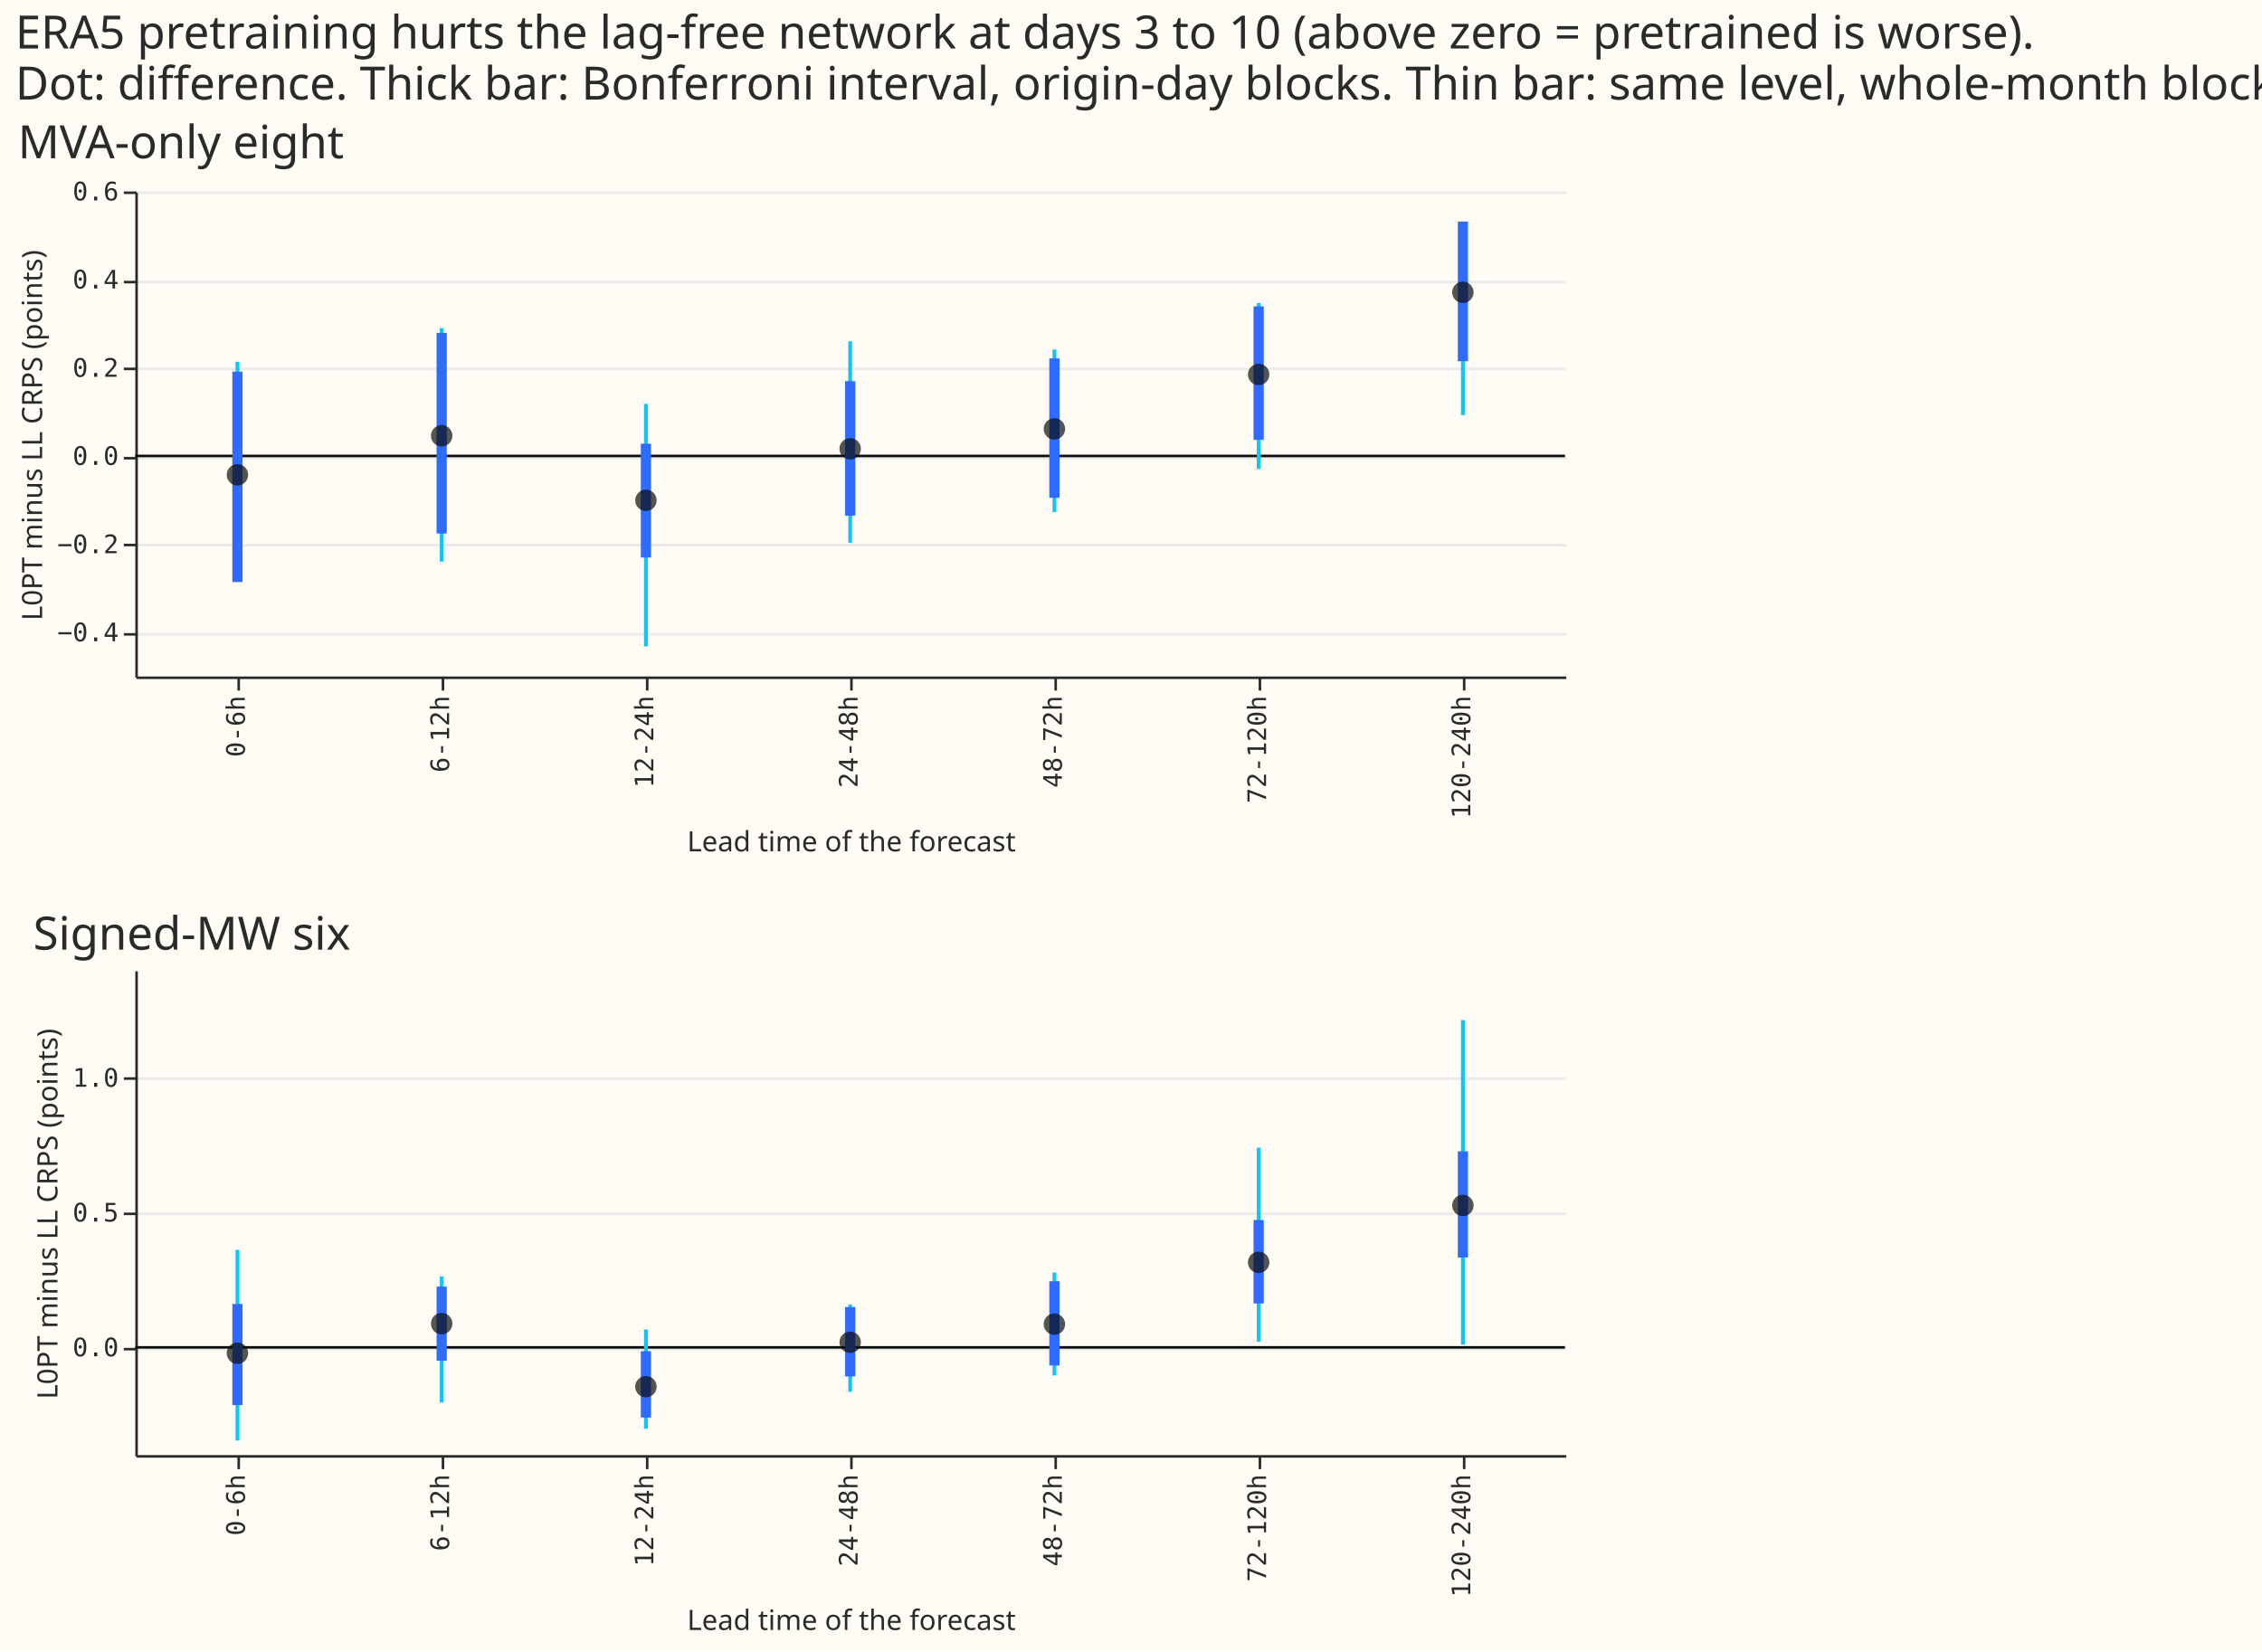
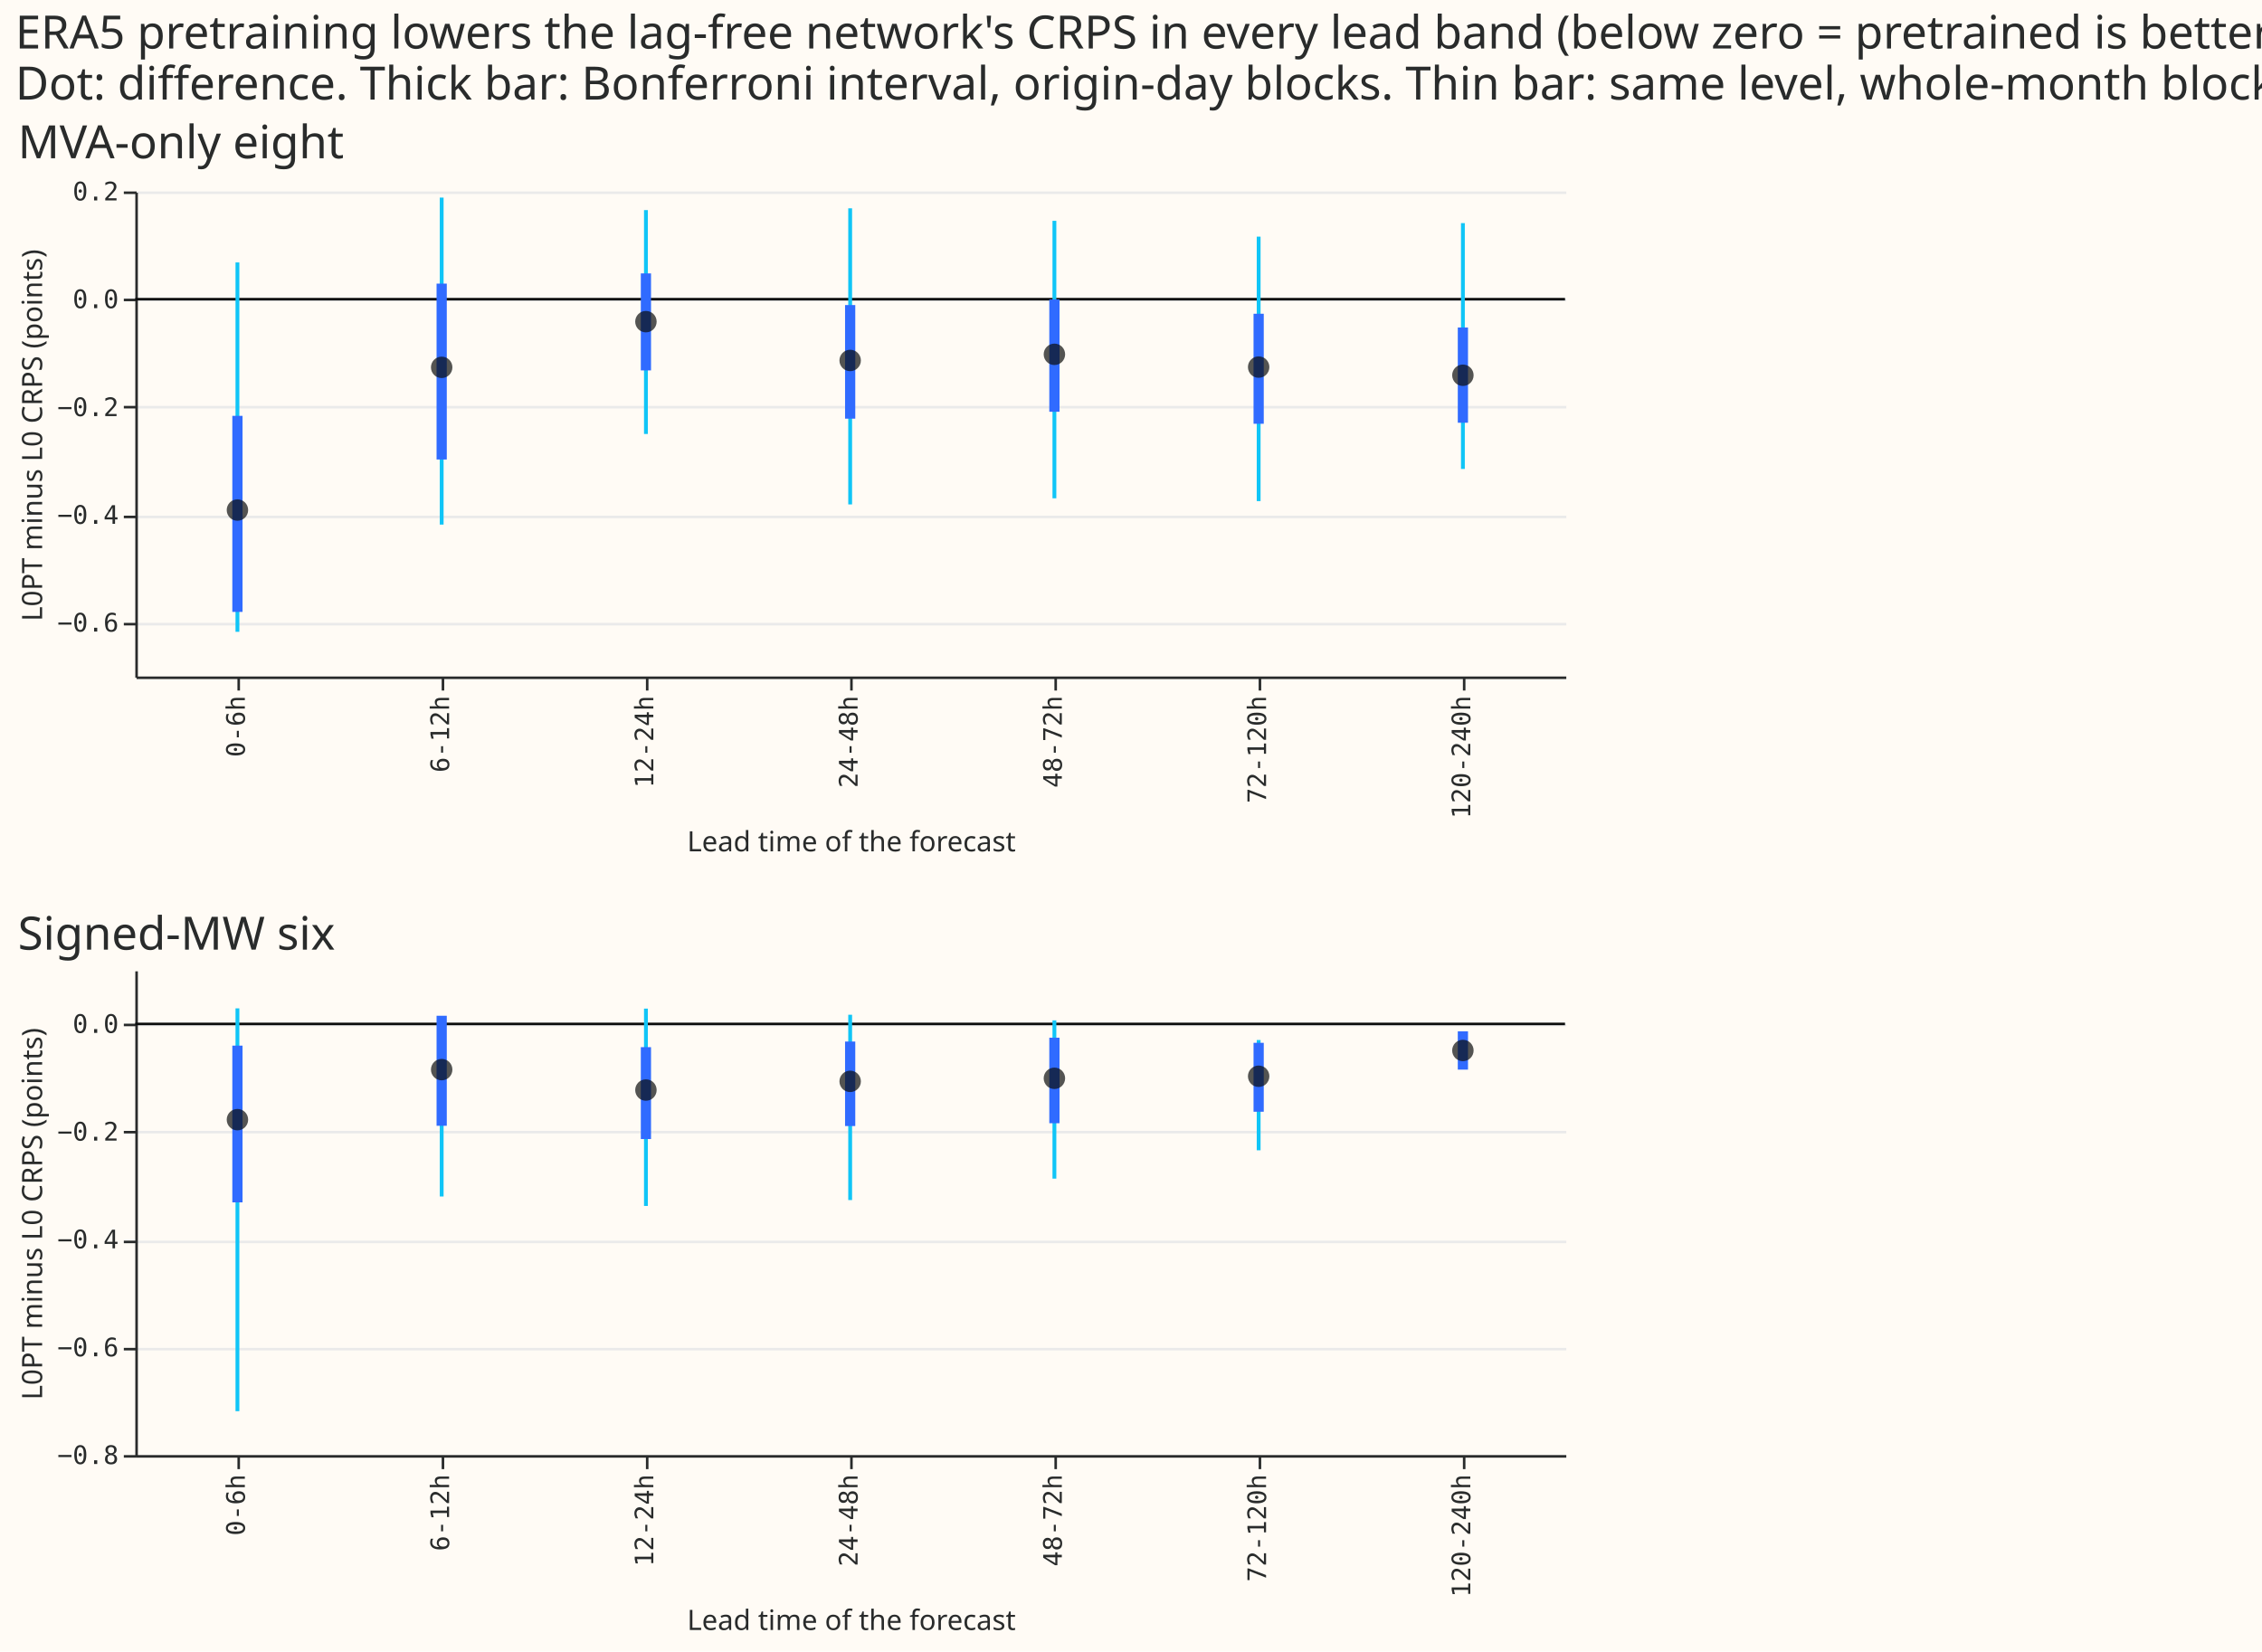
<svg xmlns="http://www.w3.org/2000/svg" width="886" height="647" class="marks" viewBox="0 0 886 647">
  <path fill="#fffbf5" d="M0 0h886v647H0z" />
  <g fill="none" stroke-miterlimit="10" aria-roledescription="group mark container" class="mark-group role-frame root">
    <path d="M53 75h560z" aria-hidden="true" class="background" />
    <g aria-roledescription="group mark container" class="mark-group role-scope concat_0_group">
      <path fill="#fffbf5" d="M53.5 75.5h560v190h-560Z" aria-hidden="true" class="background" />
      <g aria-hidden="true" class="mark-group role-axis">
-         <path stroke="#eaeaea" d="M53.5 248.5h560m-560-35h560m-560-34h560m-560-35h560m-560-34h560m-560-35h560" class="mark-rule role-axis-grid" pointer-events="none" />
+         <path stroke="#eaeaea" d="M53.5 244.5h560m-560-42h560m-560-43h560m-560-42h560m-560-42h560" class="mark-rule role-axis-grid" pointer-events="none" />
      </g>
      <g aria-label="X-axis titled 'Lead time of the forecast' for a discrete scale with 7 values: 0-6h, 6-12h, 12-24h, 24-48h, 48-72h, 72-120h, 120-240h" aria-roledescription="axis" class="mark-group role-axis" pointer-events="none">
        <path stroke="#292b2b" d="M93.5 265.5v5m80-5v5m80-5v5m80-5v5m80-5v5m80-5v5m80-5v5" class="mark-rule role-axis-tick" />
        <g fill="#292b2b" class="mark-text role-axis-label" font-family="Matter Semi Mono, Roboto Mono, monospace" font-size="10" text-anchor="end">
          <text transform="rotate(-90 184.2 88.3)">0-6h</text>
          <text transform="rotate(-90 224.2 48.3)">6-12h</text>
          <text transform="rotate(-90 264.2 8.3)">12-24h</text>
          <text transform="rotate(-90 304.2 -31.7)">24-48h</text>
          <text transform="rotate(-90 344.2 -71.7)">48-72h</text>
          <text transform="rotate(-90 384.2 -111.7)">72-120h</text>
          <text transform="rotate(-90 424.2 -151.7)">120-240h</text>
        </g>
        <path stroke="#292b2b" d="M53.5 265.5h560" class="mark-rule role-axis-domain" />
        <text fill="#292b2b" class="mark-text role-axis-title" font-family="Matter XH, DM Sans, sans-serif" font-size="11" text-anchor="middle" transform="translate(333.5 333.5)">Lead time of the forecast</text>
      </g>
-       <g aria-label="Y-axis titled 'L0PT minus LL CRPS (points)' for a linear scale with values from −0.5 to 0.6" aria-roledescription="axis" class="mark-group role-axis" pointer-events="none">
-         <path stroke="#292b2b" d="M53.5 248.5h-5m5-35h-5m5-34h-5m5-35h-5m5-34h-5m5-35h-5" class="mark-rule role-axis-tick" />
+       <g aria-label="Y-axis titled 'L0PT minus L0 CRPS (points)' for a linear scale with values from −0.7 to 0.2" aria-roledescription="axis" class="mark-group role-axis" pointer-events="none">
+         <path stroke="#292b2b" d="M53.5 244.5h-5m5-42h-5m5-43h-5m5-42h-5m5-42h-5" class="mark-rule role-axis-tick" />
        <g fill="#292b2b" class="mark-text role-axis-label" font-family="Matter Semi Mono, Roboto Mono, monospace" font-size="10" text-anchor="end">
-           <text transform="translate(46.5 251.2)">−0.4</text>
-           <text transform="translate(46.5 216.7)">−0.2</text>
-           <text transform="translate(46.5 182.1)">0.0</text>
-           <text transform="translate(46.5 147.6)">0.2</text>
-           <text transform="translate(46.5 113)">0.4</text>
-           <text transform="translate(46.5 78.5)">0.6</text>
+           <text transform="translate(46.5 247.4)">−0.6</text>
+           <text transform="translate(46.5 205.2)">−0.4</text>
+           <text transform="translate(46.5 163)">−0.2</text>
+           <text transform="translate(46.5 120.7)">0.0</text>
+           <text transform="translate(46.5 78.5)">0.2</text>
        </g>
        <path stroke="#292b2b" d="M53.5 265.5v-190" class="mark-rule role-axis-domain" />
-         <text fill="#292b2b" class="mark-text role-axis-title" font-family="Matter XH, DM Sans, sans-serif" font-size="11" text-anchor="middle" transform="rotate(-90 93.5 77)">L0PT minus LL CRPS (points)</text>
+         <text fill="#292b2b" class="mark-text role-axis-title" font-family="Matter XH, DM Sans, sans-serif" font-size="11" text-anchor="middle" transform="rotate(-90 93.5 77)">L0PT minus L0 CRPS (points)</text>
      </g>
      <g aria-roledescription="rule mark container" class="mark-rule role-mark concat_0_layer_0_marks">
-         <path stroke="#0c0d0d" d="M613 178.6H53" aria-label="y: 0" aria-roledescription="rule mark" />
+         <path stroke="#0c0d0d" d="M613 117.2H53" aria-label="y: 0" aria-roledescription="rule mark" />
      </g>
      <g stroke="#10c5f7" stroke-width="1.5" aria-roledescription="rule mark container" class="mark-rule role-mark concat_0_layer_1_marks">
-         <path d="M93 227.1v-85.4" aria-label="Lead time of the forecast: 0-6h; L0PT minus LL CRPS (points): −0.280799920389; high_bonferroni_month: 0.213374598699" aria-roledescription="rule mark" />
-         <path d="M173 220v-91.5" aria-label="Lead time of the forecast: 6-12h; L0PT minus LL CRPS (points): −0.239036643902; high_bonferroni_month: 0.289956211597" aria-roledescription="rule mark" />
-         <path d="M253 253.2v-95" aria-label="Lead time of the forecast: 12-24h; L0PT minus LL CRPS (points): −0.431642534575; high_bonferroni_month: 0.118226868634" aria-roledescription="rule mark" />
-         <path d="M333 212.6v-78.9" aria-label="Lead time of the forecast: 24-48h; L0PT minus LL CRPS (points): −0.196910495134; high_bonferroni_month: 0.260032670889" aria-roledescription="rule mark" />
-         <path d="M413 200.6v-63.7" aria-label="Lead time of the forecast: 48-72h; L0PT minus LL CRPS (points): −0.127153686014; high_bonferroni_month: 0.241773424943" aria-roledescription="rule mark" />
-         <path d="M493 183.7v-65" aria-label="Lead time of the forecast: 72-120h; L0PT minus LL CRPS (points): −0.0293795227981; high_bonferroni_month: 0.347271603502" aria-roledescription="rule mark" />
-         <path d="M573 162.6V86.8" aria-label="Lead time of the forecast: 120-240h; L0PT minus LL CRPS (points): 0.0931073257752; high_bonferroni_month: 0.53175146152" aria-roledescription="rule mark" />
+         <path d="M93 247.5V102.8" aria-label="Lead time of the forecast: 0-6h; L0PT minus L0 CRPS (points): −0.616884445443; high_bonferroni_month: 0.068579688521" aria-roledescription="rule mark" />
+         <path d="M173 205.5V77.4" aria-label="Lead time of the forecast: 6-12h; L0PT minus L0 CRPS (points): −0.41815741949; high_bonferroni_month: 0.188430998509" aria-roledescription="rule mark" />
+         <path d="M253 170V82.3" aria-label="Lead time of the forecast: 12-24h; L0PT minus L0 CRPS (points): −0.250434705074; high_bonferroni_month: 0.165959082483" aria-roledescription="rule mark" />
+         <path d="M333 197.6v-116" aria-label="Lead time of the forecast: 24-48h; L0PT minus L0 CRPS (points): −0.380675379957; high_bonferroni_month: 0.16878765789" aria-roledescription="rule mark" />
+         <path d="M413 195.2V86.5" aria-label="Lead time of the forecast: 48-72h; L0PT minus L0 CRPS (points): −0.369462646804; high_bonferroni_month: 0.145405233324" aria-roledescription="rule mark" />
+         <path d="M493 196.3V92.7" aria-label="Lead time of the forecast: 72-120h; L0PT minus L0 CRPS (points): −0.374611332955; high_bonferroni_month: 0.116276248996" aria-roledescription="rule mark" />
+         <path d="M573 183.7V87.4" aria-label="Lead time of the forecast: 120-240h; L0PT minus L0 CRPS (points): −0.314675426249; high_bonferroni_month: 0.141597238527" aria-roledescription="rule mark" />
      </g>
      <g stroke="#306bff" stroke-width="4" aria-roledescription="rule mark container" class="mark-rule role-mark concat_0_layer_2_marks">
-         <path d="M93 228v-82.4" aria-label="Lead time of the forecast: 0-6h; low_bonferroni_day: −0.285800602659; high_bonferroni_day: 0.191163769907" aria-roledescription="rule mark" />
-         <path d="M173 209v-78.6" aria-label="Lead time of the forecast: 6-12h; low_bonferroni_day: −0.175566864514; high_bonferroni_day: 0.279570669551" aria-roledescription="rule mark" />
-         <path d="M253 218.4v-44.6" aria-label="Lead time of the forecast: 12-24h; low_bonferroni_day: −0.230470566106; high_bonferroni_day: 0.0278177686822" aria-roledescription="rule mark" />
-         <path d="M333 202v-52.7" aria-label="Lead time of the forecast: 24-48h; low_bonferroni_day: −0.135632228567; high_bonferroni_day: 0.169965609844" aria-roledescription="rule mark" />
-         <path d="M413 195v-54.6" aria-label="Lead time of the forecast: 48-72h; low_bonferroni_day: −0.0942550806587; high_bonferroni_day: 0.221194420292" aria-roledescription="rule mark" />
-         <path d="M493 172.3V120" aria-label="Lead time of the forecast: 72-120h; low_bonferroni_day: 0.0364632358186; high_bonferroni_day: 0.339473667927" aria-roledescription="rule mark" />
-         <path d="M573 141.5V86.8" aria-label="Lead time of the forecast: 120-240h; low_bonferroni_day: 0.214888829173; high_bonferroni_day: 0.531558394802" aria-roledescription="rule mark" />
+         <path d="M93 239.7v-76.8" aria-label="Lead time of the forecast: 0-6h; low_bonferroni_day: −0.580016468773; high_bonferroni_day: −0.216024260893" aria-roledescription="rule mark" />
+         <path d="M173 180v-68.9" aria-label="Lead time of the forecast: 6-12h; low_bonferroni_day: −0.297430816077; high_bonferroni_day: 0.0289235409233" aria-roledescription="rule mark" />
+         <path d="M253 145.1v-38" aria-label="Lead time of the forecast: 12-24h; low_bonferroni_day: −0.132118194402; high_bonferroni_day: 0.0480996258547" aria-roledescription="rule mark" />
+         <path d="M333 164v-44.5" aria-label="Lead time of the forecast: 24-48h; low_bonferroni_day: −0.221756095624; high_bonferroni_day: −0.0111181361666" aria-roledescription="rule mark" />
+         <path d="M413 161.3v-44" aria-label="Lead time of the forecast: 48-72h; low_bonferroni_day: −0.208997461313; high_bonferroni_day: −0.000501405043566" aria-roledescription="rule mark" />
+         <path d="M493 166v-43.1" aria-label="Lead time of the forecast: 72-120h; low_bonferroni_day: −0.230817795817; high_bonferroni_day: −0.0265848520454" aria-roledescription="rule mark" />
+         <path d="M573 165.6v-37.3" aria-label="Lead time of the forecast: 120-240h; low_bonferroni_day: −0.229079326083; high_bonferroni_day: −0.0521586942223" aria-roledescription="rule mark" />
      </g>
      <g fill="#0c0d0d" aria-roledescription="symbol mark container" class="mark-symbol role-mark concat_0_layer_3_marks">
-         <path d="M97.2 186a4.2 4.2 0 1 1-8.4 0 4.2 4.2 0 1 1 8.4 0" aria-label="Lead time of the forecast: 0-6h; difference: −0.0428511569237" aria-roledescription="point" opacity=".7" />
-         <path d="M177.2 170.7a4.2 4.2 0 1 1-8.4 0 4.2 4.2 0 1 1 8.4 0" aria-label="Lead time of the forecast: 6-12h; difference: 0.0457196757896" aria-roledescription="point" opacity=".7" />
-         <path d="M257.2 196a4.2 4.2 0 1 1-8.4 0 4.2 4.2 0 1 1 8.4 0" aria-label="Lead time of the forecast: 12-24h; difference: −0.100709649565" aria-roledescription="point" opacity=".7" />
-         <path d="M337.2 175.8a4.2 4.2 0 1 1-8.4 0 4.2 4.2 0 1 1 8.4 0" aria-label="Lead time of the forecast: 24-48h; difference: 0.0164240683456" aria-roledescription="point" opacity=".7" />
-         <path d="M417.2 168a4.2 4.2 0 1 1-8.4 0 4.2 4.2 0 1 1 8.4 0" aria-label="Lead time of the forecast: 48-72h; difference: 0.0620932750825" aria-roledescription="point" opacity=".7" />
-         <path d="M497.2 146.7a4.2 4.2 0 1 1-8.4 0 4.2 4.2 0 1 1 8.4 0" aria-label="Lead time of the forecast: 72-120h; difference: 0.184722330894" aria-roledescription="point" opacity=".7" />
-         <path d="M577.2 114.5a4.2 4.2 0 1 1-8.4 0 4.2 4.2 0 1 1 8.4 0" aria-label="Lead time of the forecast: 120-240h; difference: 0.371102290295" aria-roledescription="point" opacity=".7" />
+         <path d="M97.2 199.8a4.2 4.2 0 1 1-8.4 0 4.2 4.2 0 1 1 8.4 0" aria-label="Lead time of the forecast: 0-6h; difference: −0.390979293243" aria-roledescription="point" opacity=".7" />
+         <path d="M177.2 143.9a4.2 4.2 0 1 1-8.4 0 4.2 4.2 0 1 1 8.4 0" aria-label="Lead time of the forecast: 6-12h; difference: −0.126233011609" aria-roledescription="point" opacity=".7" />
+         <path d="M257.2 126a4.2 4.2 0 1 1-8.4 0 4.2 4.2 0 1 1 8.4 0" aria-label="Lead time of the forecast: 12-24h; difference: −0.0414280536412" aria-roledescription="point" opacity=".7" />
+         <path d="M337.2 141.2a4.2 4.2 0 1 1-8.4 0 4.2 4.2 0 1 1 8.4 0" aria-label="Lead time of the forecast: 24-48h; difference: −0.113751021032" aria-roledescription="point" opacity=".7" />
+         <path d="M417.2 138.8a4.2 4.2 0 1 1-8.4 0 4.2 4.2 0 1 1 8.4 0" aria-label="Lead time of the forecast: 48-72h; difference: −0.102123101265" aria-roledescription="point" opacity=".7" />
+         <path d="M497.2 143.8a4.2 4.2 0 1 1-8.4 0 4.2 4.2 0 1 1 8.4 0" aria-label="Lead time of the forecast: 72-120h; difference: −0.126044829391" aria-roledescription="point" opacity=".7" />
+         <path d="M577.2 147a4.2 4.2 0 1 1-8.4 0 4.2 4.2 0 1 1 8.4 0" aria-label="Lead time of the forecast: 120-240h; difference: −0.141214830465" aria-roledescription="point" opacity=".7" />
      </g>
      <g class="mark-group role-title">
        <text fill="#292b2b" aria-label="Title text 'MVA-only eight'" aria-roledescription="title" class="mark-text role-title-text" font-family="Matter XH, DM Sans, sans-serif" font-size="18" pointer-events="none" transform="translate(7 62)">MVA-only eight</text>
      </g>
    </g>
    <g aria-roledescription="group mark container" class="mark-group role-scope concat_1_group">
      <path fill="#fffbf5" d="M53.5 380.5h560v190h-560Z" aria-hidden="true" class="background" />
      <g aria-hidden="true" class="mark-group role-axis">
-         <path stroke="#eaeaea" d="M53.5 528.5h560m-560-53h560m-560-53h560" class="mark-rule role-axis-grid" pointer-events="none" />
+         <path stroke="#eaeaea" d="M53.5 570.5h560m-560-42h560m-560-42h560m-560-43h560m-560-42h560" class="mark-rule role-axis-grid" pointer-events="none" />
      </g>
      <g aria-label="X-axis titled 'Lead time of the forecast' for a discrete scale with 7 values: 0-6h, 6-12h, 12-24h, 24-48h, 48-72h, 72-120h, 120-240h" aria-roledescription="axis" class="mark-group role-axis" pointer-events="none">
        <path stroke="#292b2b" d="M93.5 570.5v5m80-5v5m80-5v5m80-5v5m80-5v5m80-5v5m80-5v5" class="mark-rule role-axis-tick" />
        <g fill="#292b2b" class="mark-text role-axis-label" font-family="Matter Semi Mono, Roboto Mono, monospace" font-size="10" text-anchor="end">
          <text transform="rotate(-90 336.7 240.8)">0-6h</text>
          <text transform="rotate(-90 376.7 200.8)">6-12h</text>
          <text transform="rotate(-90 416.7 160.8)">12-24h</text>
          <text transform="rotate(-90 456.7 120.8)">24-48h</text>
          <text transform="rotate(-90 496.7 80.8)">48-72h</text>
          <text transform="rotate(-90 536.7 40.8)">72-120h</text>
          <text transform="rotate(-90 576.7 .8)">120-240h</text>
        </g>
        <path stroke="#292b2b" d="M53.5 570.5h560" class="mark-rule role-axis-domain" />
        <text fill="#292b2b" class="mark-text role-axis-title" font-family="Matter XH, DM Sans, sans-serif" font-size="11" text-anchor="middle" transform="translate(333.5 638.5)">Lead time of the forecast</text>
      </g>
-       <g aria-label="Y-axis titled 'L0PT minus LL CRPS (points)' for a linear scale with values from −0.4 to 1.4" aria-roledescription="axis" class="mark-group role-axis" pointer-events="none">
-         <path stroke="#292b2b" d="M53.5 528.5h-5m5-53h-5m5-53h-5" class="mark-rule role-axis-tick" />
+       <g aria-label="Y-axis titled 'L0PT minus L0 CRPS (points)' for a linear scale with values from −0.8 to 0.1" aria-roledescription="axis" class="mark-group role-axis" pointer-events="none">
+         <path stroke="#292b2b" d="M53.5 570.5h-5m5-42h-5m5-42h-5m5-43h-5m5-42h-5" class="mark-rule role-axis-tick" />
        <g fill="#292b2b" class="mark-text role-axis-label" font-family="Matter Semi Mono, Roboto Mono, monospace" font-size="10" text-anchor="end">
-           <text transform="translate(46.5 531.3)">0.0</text>
-           <text transform="translate(46.5 478.5)">0.5</text>
-           <text transform="translate(46.5 425.7)">1.0</text>
+           <text transform="translate(46.5 573.5)">−0.8</text>
+           <text transform="translate(46.5 531.3)">−0.6</text>
+           <text transform="translate(46.5 489)">−0.4</text>
+           <text transform="translate(46.5 446.8)">−0.2</text>
+           <text transform="translate(46.5 404.6)">0.0</text>
        </g>
        <path stroke="#292b2b" d="M53.5 570.5v-190" class="mark-rule role-axis-domain" />
-         <text fill="#292b2b" class="mark-text role-axis-title" font-family="Matter XH, DM Sans, sans-serif" font-size="11" text-anchor="middle" transform="rotate(-90 249 226.5)">L0PT minus LL CRPS (points)</text>
+         <text fill="#292b2b" class="mark-text role-axis-title" font-family="Matter XH, DM Sans, sans-serif" font-size="11" text-anchor="middle" transform="rotate(-90 246 229.5)">L0PT minus L0 CRPS (points)</text>
      </g>
      <g aria-roledescription="rule mark container" class="mark-rule role-mark concat_1_layer_0_marks">
-         <path stroke="#0c0d0d" d="M613 527.8H53" aria-label="y: 0" aria-roledescription="rule mark" />
+         <path stroke="#0c0d0d" d="M613 401.1H53" aria-label="y: 0" aria-roledescription="rule mark" />
      </g>
      <g stroke="#10c5f7" stroke-width="1.5" aria-roledescription="rule mark container" class="mark-rule role-mark concat_1_layer_1_marks">
-         <path d="M93 564.3v-74.7" aria-label="Lead time of the forecast: 0-6h; L0PT minus LL CRPS (points): −0.345950565213; high_bonferroni_month: 0.36166373242" aria-roledescription="rule mark" />
-         <path d="M173 549.4V500" aria-label="Lead time of the forecast: 6-12h; L0PT minus LL CRPS (points): −0.204650966378; high_bonferroni_month: 0.263341431776" aria-roledescription="rule mark" />
-         <path d="M253 559.7v-38.9" aria-label="Lead time of the forecast: 12-24h; L0PT minus LL CRPS (points): −0.302392697814; high_bonferroni_month: 0.0656695889026" aria-roledescription="rule mark" />
-         <path d="M333 545.2V511" aria-label="Lead time of the forecast: 24-48h; L0PT minus LL CRPS (points): −0.164893893562; high_bonferroni_month: 0.158801351273" aria-roledescription="rule mark" />
-         <path d="M413 538.8v-40.3" aria-label="Lead time of the forecast: 48-72h; L0PT minus LL CRPS (points): −0.104449208595; high_bonferroni_month: 0.277206796393" aria-roledescription="rule mark" />
-         <path d="M493 525.6v-76" aria-label="Lead time of the forecast: 72-120h; L0PT minus LL CRPS (points): 0.0205302169559; high_bonferroni_month: 0.740140643412" aria-roledescription="rule mark" />
-         <path d="M573 526.7V399.6" aria-label="Lead time of the forecast: 120-240h; L0PT minus LL CRPS (points): 0.010165956856; high_bonferroni_month: 1.21396134276" aria-roledescription="rule mark" />
+         <path d="M93 552.8V395" aria-label="Lead time of the forecast: 0-6h; L0PT minus L0 CRPS (points): −0.718502241184; high_bonferroni_month: 0.0287032796776" aria-roledescription="rule mark" />
+         <path d="M173 468.7v-69.8" aria-label="Lead time of the forecast: 6-12h; L0PT minus L0 CRPS (points): −0.319991671436; high_bonferroni_month: 0.0104127880629" aria-roledescription="rule mark" />
+         <path d="M253 472.4v-77.3" aria-label="Lead time of the forecast: 12-24h; L0PT minus L0 CRPS (points): −0.337800827704; high_bonferroni_month: 0.0281913084381" aria-roledescription="rule mark" />
+         <path d="M333 470.1v-72.6" aria-label="Lead time of the forecast: 24-48h; L0PT minus L0 CRPS (points): −0.326808770849; high_bonferroni_month: 0.0169616761888" aria-roledescription="rule mark" />
+         <path d="M413 461.7v-62" aria-label="Lead time of the forecast: 48-72h; L0PT minus L0 CRPS (points): −0.286863364426; high_bonferroni_month: 0.00668985741137" aria-roledescription="rule mark" />
+         <path d="M493 450.6v-43.2" aria-label="Lead time of the forecast: 72-120h; L0PT minus L0 CRPS (points): −0.234535276756; high_bonferroni_month: −0.0297534052133" aria-roledescription="rule mark" />
+         <path d="M573 418.5v-13" aria-label="Lead time of the forecast: 120-240h; L0PT minus L0 CRPS (points): −0.0826004715788; high_bonferroni_month: −0.0207876637188" aria-roledescription="rule mark" />
      </g>
      <g stroke="#306bff" stroke-width="4" aria-roledescription="rule mark container" class="mark-rule role-mark concat_1_layer_2_marks">
-         <path d="M93 550.4v-39.6" aria-label="Lead time of the forecast: 0-6h; low_bonferroni_day: −0.214310597188; high_bonferroni_day: 0.161249657999" aria-roledescription="rule mark" />
-         <path d="M173 533v-29" aria-label="Lead time of the forecast: 6-12h; low_bonferroni_day: −0.0487248450211; high_bonferroni_day: 0.224816539961" aria-roledescription="rule mark" />
-         <path d="M253 555.3v-26" aria-label="Lead time of the forecast: 12-24h; low_bonferroni_day: −0.260651595539; high_bonferroni_day: −0.0154810143948" aria-roledescription="rule mark" />
-         <path d="M333 539.2V512" aria-label="Lead time of the forecast: 24-48h; low_bonferroni_day: −0.108124693337; high_bonferroni_day: 0.148201332773" aria-roledescription="rule mark" />
-         <path d="M413 534.9v-33" aria-label="Lead time of the forecast: 48-72h; low_bonferroni_day: −0.06724713996; high_bonferroni_day: 0.245147092119" aria-roledescription="rule mark" />
-         <path d="M493 510.6v-32.7" aria-label="Lead time of the forecast: 72-120h; low_bonferroni_day: 0.162835618456; high_bonferroni_day: 0.472800145861" aria-roledescription="rule mark" />
-         <path d="M573 492.6V451" aria-label="Lead time of the forecast: 120-240h; low_bonferroni_day: 0.333680274781; high_bonferroni_day: 0.72663887114" aria-roledescription="rule mark" />
+         <path d="M93 471v-61.4" aria-label="Lead time of the forecast: 0-6h; low_bonferroni_day: −0.33092983832; high_bonferroni_day: −0.0398642008626" aria-roledescription="rule mark" />
+         <path d="M173 441v-43.1" aria-label="Lead time of the forecast: 6-12h; low_bonferroni_day: −0.188886980797; high_bonferroni_day: 0.0150643395351" aria-roledescription="rule mark" />
+         <path d="M253 446.2v-36" aria-label="Lead time of the forecast: 12-24h; low_bonferroni_day: −0.213344004741; high_bonferroni_day: −0.0427628241002" aria-roledescription="rule mark" />
+         <path d="M333 441.1V408" aria-label="Lead time of the forecast: 24-48h; low_bonferroni_day: −0.189449150922; high_bonferroni_day: −0.0323478466248" aria-roledescription="rule mark" />
+         <path d="M413 440v-33.5" aria-label="Lead time of the forecast: 48-72h; low_bonferroni_day: −0.184511141612; high_bonferroni_day: −0.0251757550305" aria-roledescription="rule mark" />
+         <path d="M493 435.5v-27" aria-label="Lead time of the forecast: 72-120h; low_bonferroni_day: −0.16304948351; high_bonferroni_day: −0.0351209222305" aria-roledescription="rule mark" />
+         <path d="M573 419v-15" aria-label="Lead time of the forecast: 120-240h; low_bonferroni_day: −0.0846093588259; high_bonferroni_day: −0.0138088317963" aria-roledescription="rule mark" />
      </g>
      <g fill="#0c0d0d" aria-roledescription="symbol mark container" class="mark-symbol role-mark concat_1_layer_3_marks">
-         <path d="M97.2 530.1a4.2 4.2 0 1 1-8.4 0 4.2 4.2 0 1 1 8.4 0" aria-label="Lead time of the forecast: 0-6h; difference: −0.0222924819681" aria-roledescription="point" opacity=".7" />
-         <path d="M177.2 518.5a4.2 4.2 0 1 1-8.4 0 4.2 4.2 0 1 1 8.4 0" aria-label="Lead time of the forecast: 6-12h; difference: 0.0874312248272" aria-roledescription="point" opacity=".7" />
-         <path d="M257.2 543.2a4.2 4.2 0 1 1-8.4 0 4.2 4.2 0 1 1 8.4 0" aria-label="Lead time of the forecast: 12-24h; difference: −0.146244263444" aria-roledescription="point" opacity=".7" />
-         <path d="M337.2 525.8a4.2 4.2 0 1 1-8.4 0 4.2 4.2 0 1 1 8.4 0" aria-label="Lead time of the forecast: 24-48h; difference: 0.0183570709472" aria-roledescription="point" opacity=".7" />
-         <path d="M417.2 518.7a4.2 4.2 0 1 1-8.4 0 4.2 4.2 0 1 1 8.4 0" aria-label="Lead time of the forecast: 48-72h; difference: 0.086180038249" aria-roledescription="point" opacity=".7" />
-         <path d="M497.2 494.5a4.2 4.2 0 1 1-8.4 0 4.2 4.2 0 1 1 8.4 0" aria-label="Lead time of the forecast: 72-120h; difference: 0.314799425826" aria-roledescription="point" opacity=".7" />
-         <path d="M577.2 472.2a4.2 4.2 0 1 1-8.4 0 4.2 4.2 0 1 1 8.4 0" aria-label="Lead time of the forecast: 120-240h; difference: 0.52634435076" aria-roledescription="point" opacity=".7" />
+         <path d="M97.2 438.6a4.2 4.2 0 1 1-8.4 0 4.2 4.2 0 1 1 8.4 0" aria-label="Lead time of the forecast: 0-6h; difference: −0.177437510881" aria-roledescription="point" opacity=".7" />
+         <path d="M177.2 419a4.2 4.2 0 1 1-8.4 0 4.2 4.2 0 1 1 8.4 0" aria-label="Lead time of the forecast: 6-12h; difference: −0.0843730633366" aria-roledescription="point" opacity=".7" />
+         <path d="M257.2 427a4.2 4.2 0 1 1-8.4 0 4.2 4.2 0 1 1 8.4 0" aria-label="Lead time of the forecast: 12-24h; difference: −0.122285609485" aria-roledescription="point" opacity=".7" />
+         <path d="M337.2 423.6a4.2 4.2 0 1 1-8.4 0 4.2 4.2 0 1 1 8.4 0" aria-label="Lead time of the forecast: 24-48h; difference: −0.10640303242" aria-roledescription="point" opacity=".7" />
+         <path d="M417.2 422.4a4.2 4.2 0 1 1-8.4 0 4.2 4.2 0 1 1 8.4 0" aria-label="Lead time of the forecast: 48-72h; difference: −0.101002702641" aria-roledescription="point" opacity=".7" />
+         <path d="M497.2 421.6a4.2 4.2 0 1 1-8.4 0 4.2 4.2 0 1 1 8.4 0" aria-label="Lead time of the forecast: 72-120h; difference: −0.0970403586551" aria-roledescription="point" opacity=".7" />
+         <path d="M577.2 411.5a4.2 4.2 0 1 1-8.4 0 4.2 4.2 0 1 1 8.4 0" aria-label="Lead time of the forecast: 120-240h; difference: −0.0494267441055" aria-roledescription="point" opacity=".7" />
      </g>
      <g class="mark-group role-title">
-         <text fill="#292b2b" aria-label="Title text 'Signed-MW six'" aria-roledescription="title" class="mark-text role-title-text" font-family="Matter XH, DM Sans, sans-serif" font-size="18" pointer-events="none" transform="translate(13 372)">Signed-MW six</text>
+         <text fill="#292b2b" aria-label="Title text 'Signed-MW six'" aria-roledescription="title" class="mark-text role-title-text" font-family="Matter XH, DM Sans, sans-serif" font-size="18" pointer-events="none" transform="translate(7 372)">Signed-MW six</text>
      </g>
    </g>
    <g class="mark-group role-title">
-       <text fill="#292b2b" aria-label="Title text 'ERA5 pretraining hurts the lag-free network at days 3 to 10 (above zero = pretrained is worse). Dot: difference. Thick bar: Bonferroni interval, origin-day blocks. Thin bar: same level, whole-month blocks (4).'" aria-roledescription="title" class="mark-text role-title-text" font-family="Matter XH, DM Sans, sans-serif" font-size="18" pointer-events="none" transform="translate(6 19)">
-         <tspan>ERA5 pretraining hurts the lag-free network at days 3 to 10 (above zero = pretrained is worse).</tspan>
+       <text fill="#292b2b" aria-label="Title text 'ERA5 pretraining lowers the lag-free network's CRPS in every lead band (below zero = pretrained is better). Dot: difference. Thick bar: Bonferroni interval, origin-day blocks. Thin bar: same level, whole-month blocks (4).'" aria-roledescription="title" class="mark-text role-title-text" font-family="Matter XH, DM Sans, sans-serif" font-size="18" pointer-events="none" transform="translate(6 19)">
+         <tspan>ERA5 pretraining lowers the lag-free network's CRPS in every lead band (below zero = pretrained is better).</tspan>
        <tspan x="0" dy="20">Dot: difference. Thick bar: Bonferroni interval, origin-day blocks. Thin bar: same level, whole-month blocks (4).</tspan>
      </text>
    </g>
  </g>
</svg>
